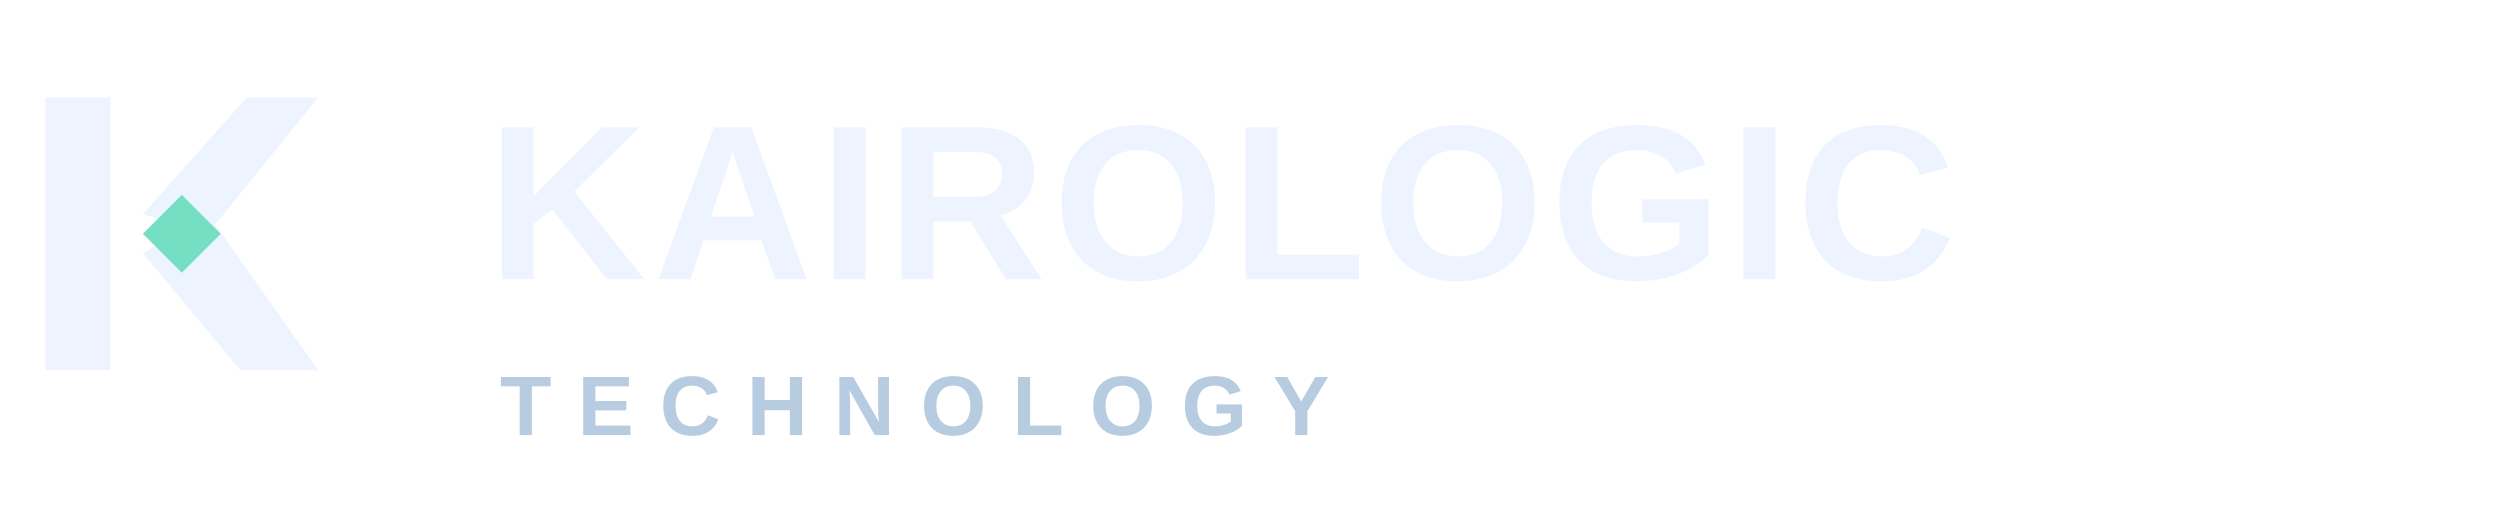
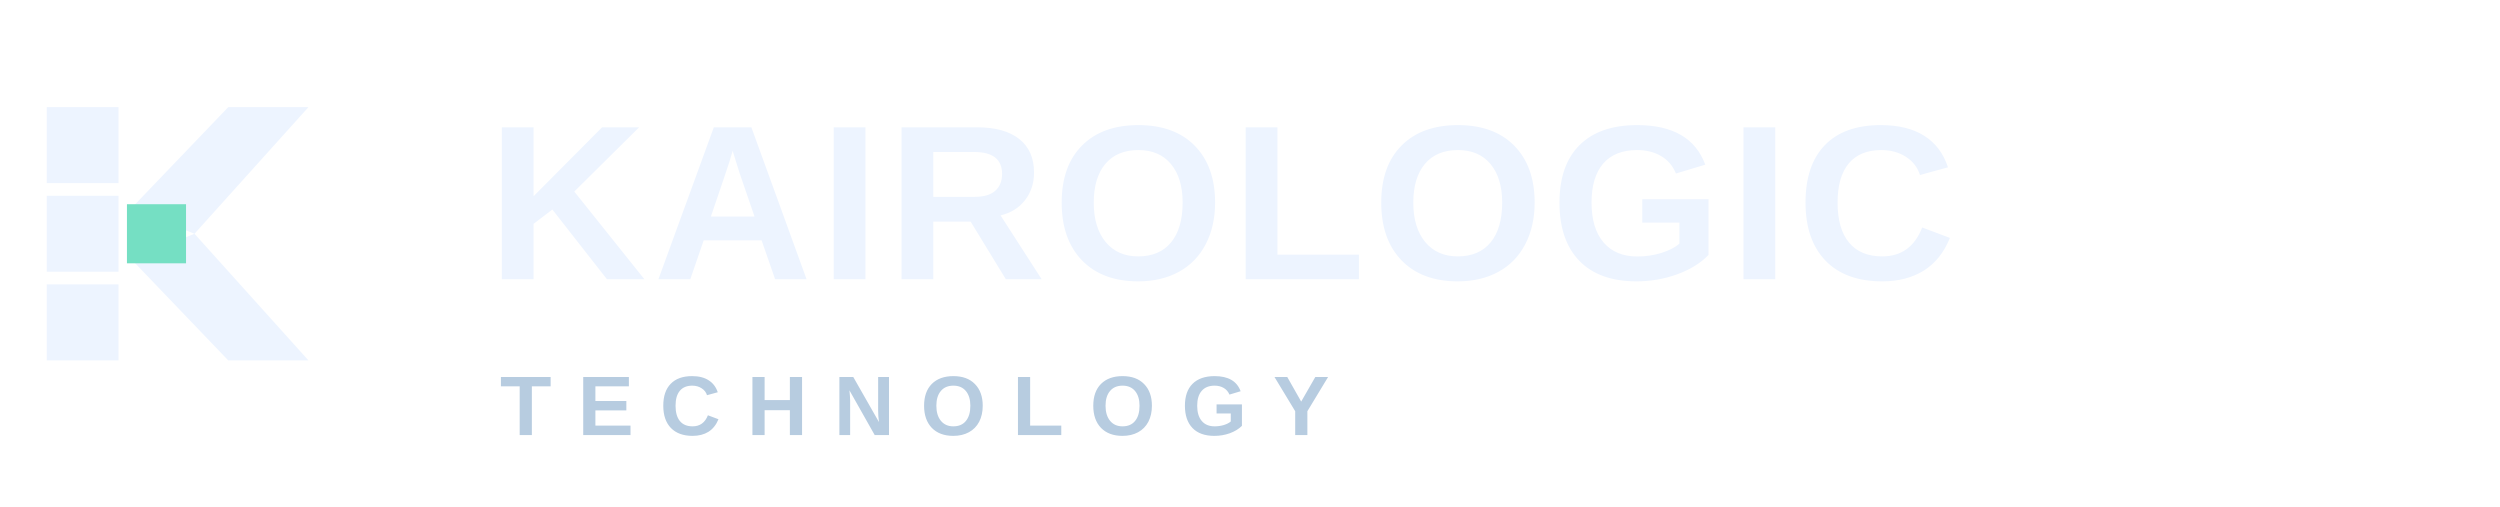
<svg xmlns="http://www.w3.org/2000/svg" viewBox="0 0 385 78" role="img" aria-labelledby="title">
-   <g transform="translate(2 10)">
-     <path d="M5 5h10v42H5zM20 23 36 5h11L30 26zM20 29l10-6 17 24H35z" fill="#edf4ff" />
-     <path d="m20 26 6-6 6 6-6 6z" fill="#75dfc3" />
+   <g transform="translate(2 10) scale(.65)">
+     <path d="M8 10h17v18H8zM8 31h17v18H8zM8 52h17v18H8zM28 34 51 10h19L43 40zM28 46l15-6 27 30H51z" fill="#edf4ff" />
+     <path d="M27 33h14v14H27z" fill="#75dfc3" />
  </g>
  <text x="75" y="43" font-family="Arial,Helvetica,sans-serif" font-size="34" font-weight="700" letter-spacing="1" fill="#edf4ff">KAIROLOGIC</text>
  <text x="77" y="67" font-family="Arial,Helvetica,sans-serif" font-size="13" font-weight="600" letter-spacing="4" fill="#b7cce0">TECHNOLOGY</text>
</svg>
